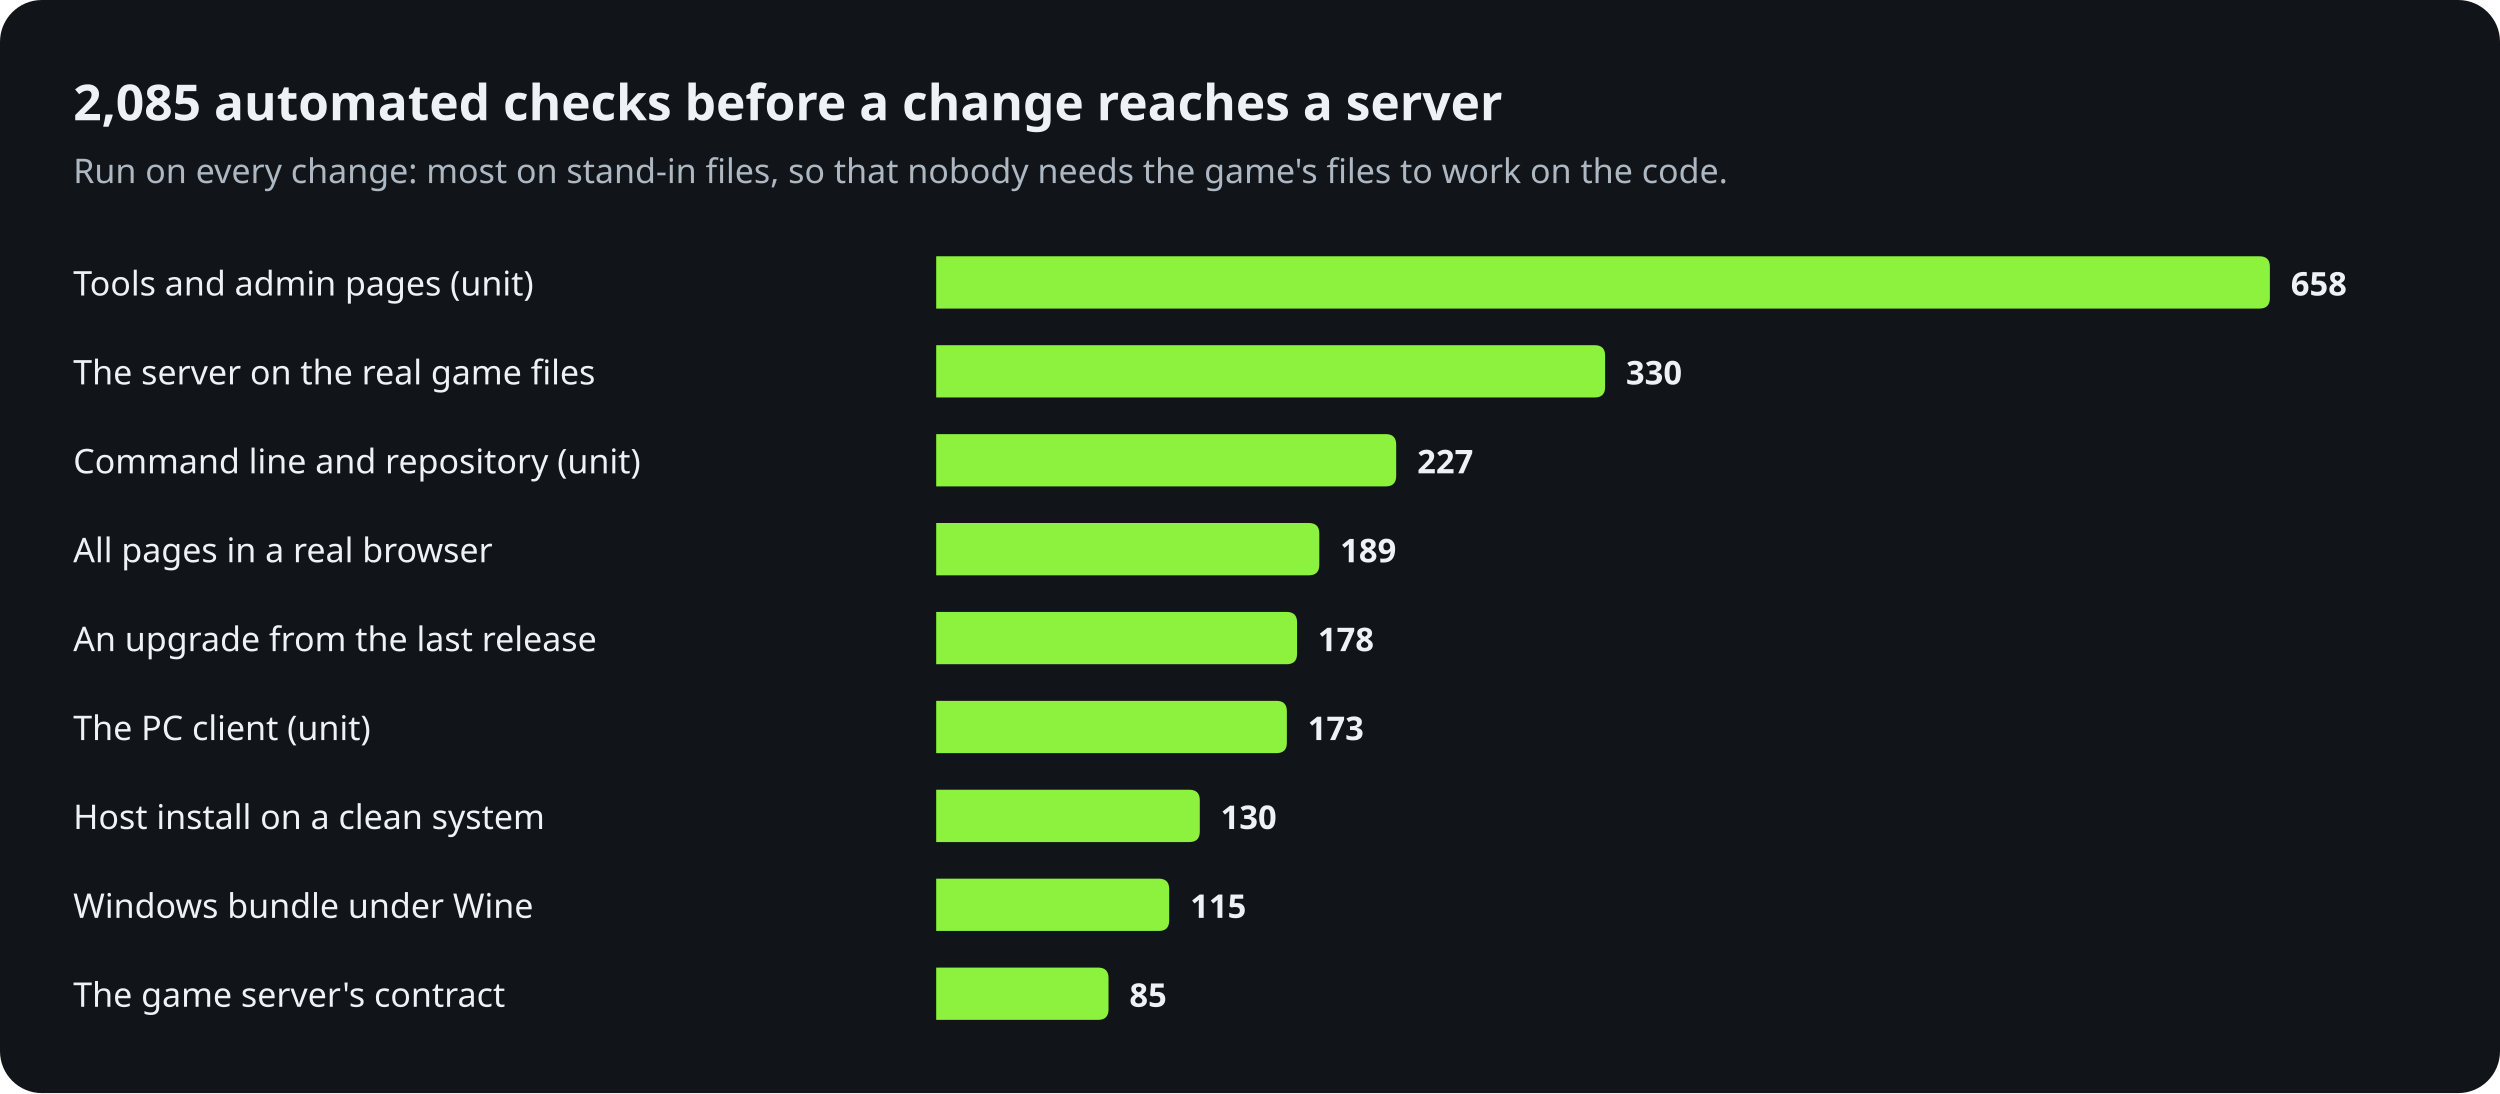
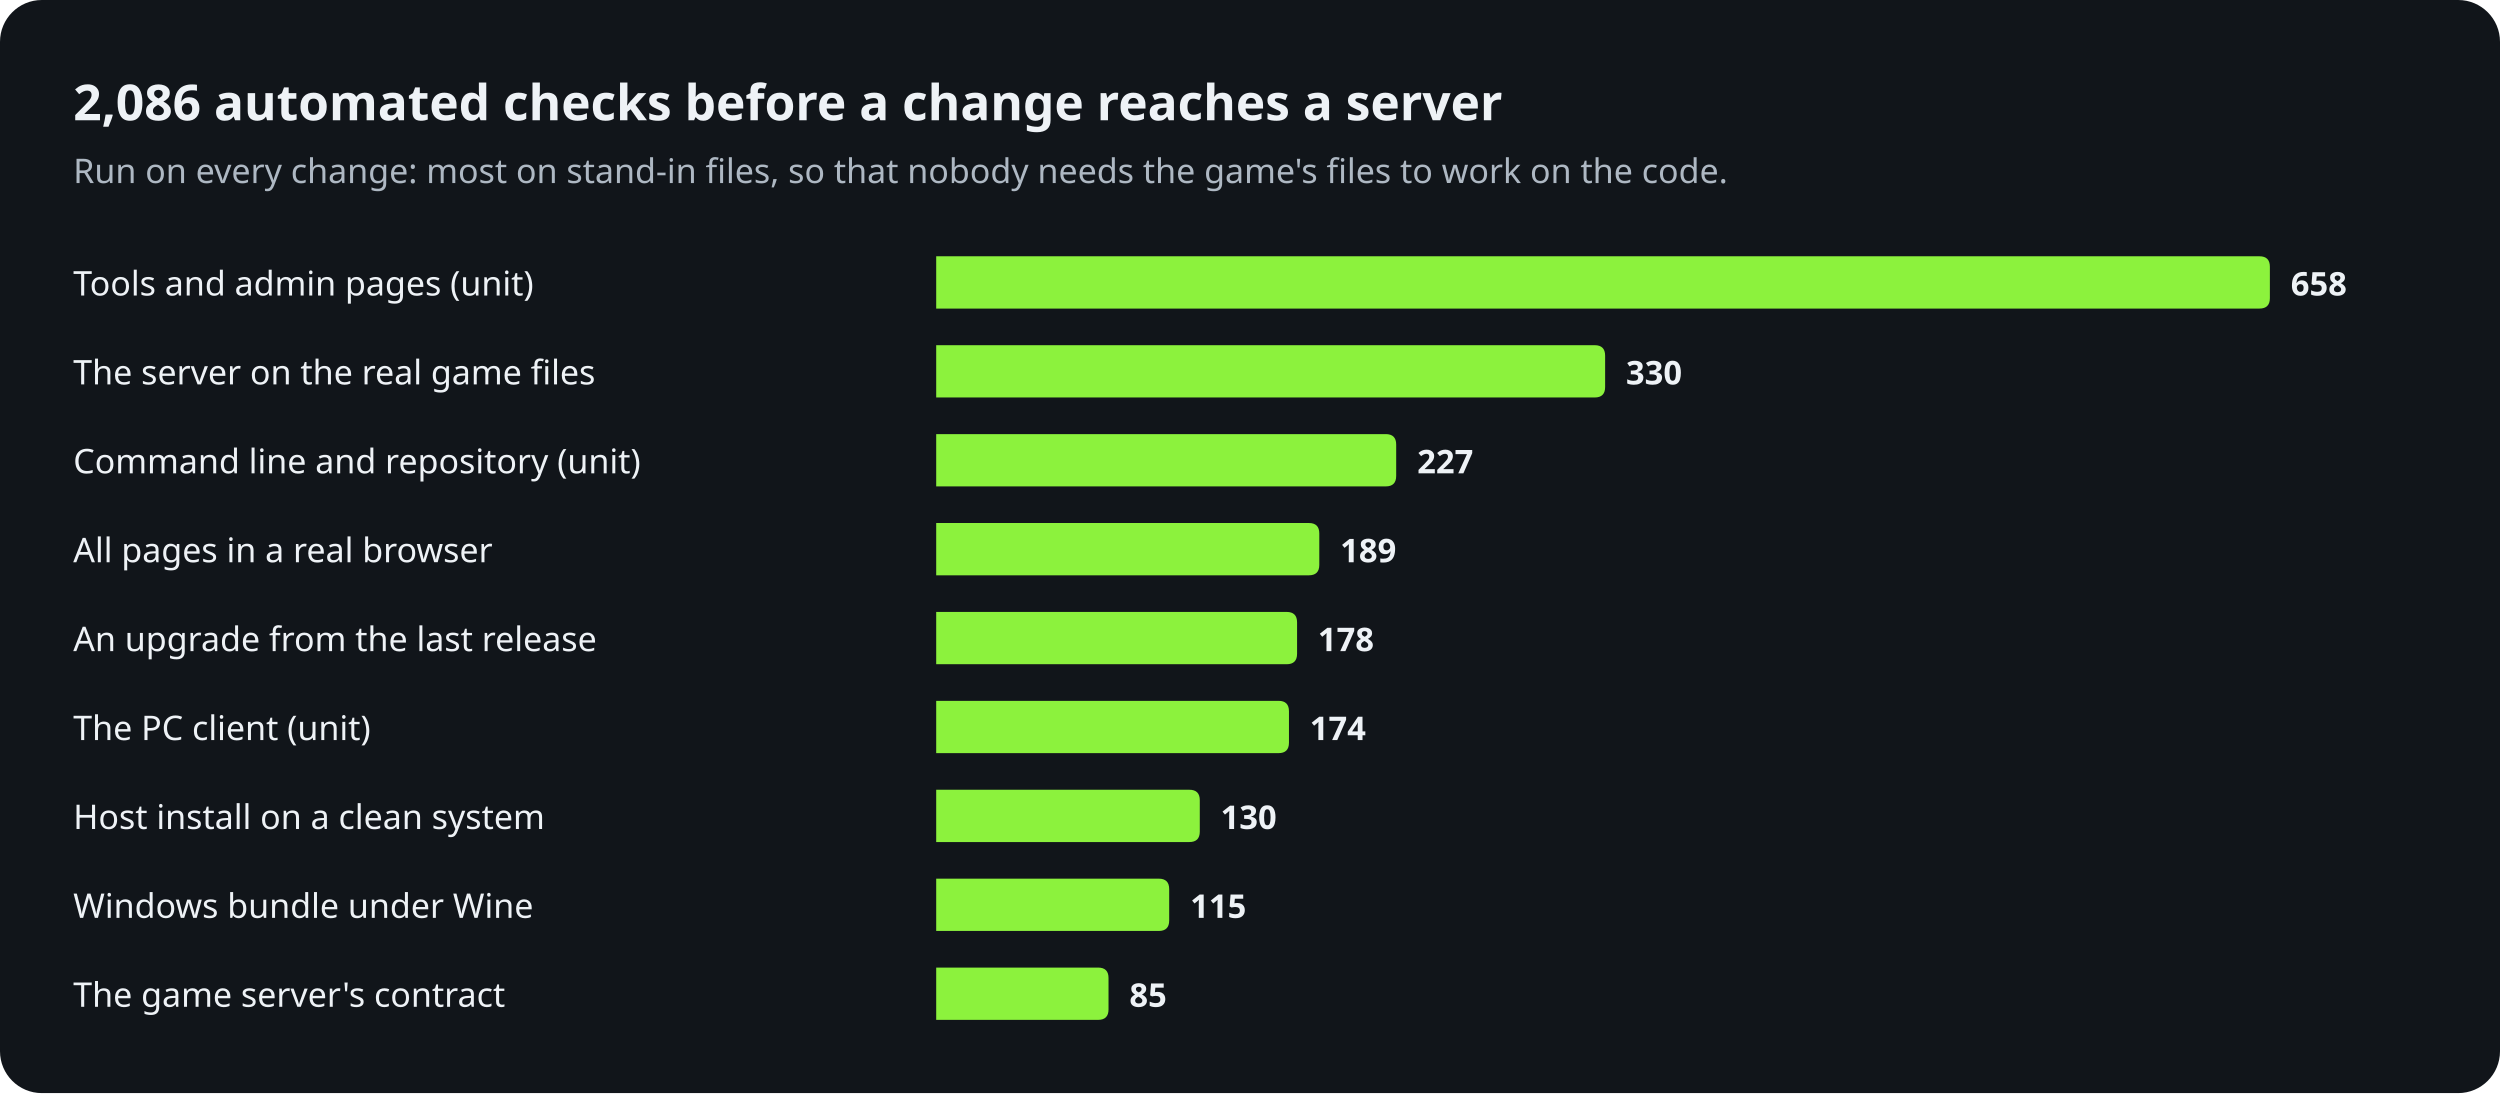
- <svg xmlns="http://www.w3.org/2000/svg" viewBox="-28 -28 956 418" width="956" height="418" font-family="-apple-system, BlinkMacSystemFont, 'Segoe UI', 'Noto Sans', 'Apple SD Gothic Neo', 'Malgun Gothic', 'Noto Sans KR', Helvetica, Arial, sans-serif" role="img" aria-label="2085 automated checks: Tools and admin pages (unit) 658; The server on the real game files 330; Command line and repository (unit) 227; All pages in a real browser 189; An upgrade from the last release 178; The PC client (unit) 173; Host install on a clean system 130; Windows bundle under Wine 115; The game server's contract 85">
+ <svg xmlns="http://www.w3.org/2000/svg" viewBox="-28 -28 956 418" width="956" height="418" font-family="-apple-system, BlinkMacSystemFont, 'Segoe UI', 'Noto Sans', 'Apple SD Gothic Neo', 'Malgun Gothic', 'Noto Sans KR', Helvetica, Arial, sans-serif" role="img" aria-label="2086 automated checks: Tools and admin pages (unit) 658; The server on the real game files 330; Command line and repository (unit) 227; All pages in a real browser 189; An upgrade from the last release 178; The PC client (unit) 174; Host install on a clean system 130; Windows bundle under Wine 115; The game server's contract 85">
  <rect x="-28" y="-28" width="956" height="418" rx="16" fill="#11151a" />
-   <text x="0" y="18" font-size="19" font-weight="700" fill="#eef2f6" text-anchor="start" data-box="0,900">2,085 automated checks before a change reaches a server</text>
+   <text x="0" y="18" font-size="19" font-weight="700" fill="#eef2f6" text-anchor="start" data-box="0,900">2,086 automated checks before a change reaches a server</text>
  <text x="0" y="42" font-size="13" fill="#aeb8c3" text-anchor="start" data-box="0,900">Run on every change: most on stand-in files, so that nobody needs the game's files to work on the code.</text>
  <text x="0" y="85" font-size="13" fill="#eef2f6" text-anchor="start" data-box="0,324">Tools and admin pages (unit)</text>
  <path d="M330.0,70.0 H836.0 Q840.0,70.0 840.0,74.0 V86.0 Q840.0,90.0 836.0,90.0 H330.0 Z" fill="#8cf23d" />
  <text x="848" y="85" font-size="12.5" font-weight="600" fill="#eef2f6" text-anchor="start" data-box="330,900">658</text>
  <text x="0" y="119" font-size="13" fill="#eef2f6" text-anchor="start" data-box="0,324">The server on the real game files</text>
  <path d="M330.0,104.0 H581.8 Q585.8,104.0 585.8,108.0 V120.0 Q585.8,124.0 581.8,124.0 H330.0 Z" fill="#8cf23d" />
  <text x="593.775" y="119" font-size="12.5" font-weight="600" fill="#eef2f6" text-anchor="start" data-box="330,900">330</text>
  <text x="0" y="153" font-size="13" fill="#eef2f6" text-anchor="start" data-box="0,324">Command line and repository (unit)</text>
  <path d="M330.0,138.0 H501.9 Q505.9,138.0 505.9,142.0 V154.0 Q505.9,158.0 501.9,158.0 H330.0 Z" fill="#8cf23d" />
  <text x="513.942" y="153" font-size="12.5" font-weight="600" fill="#eef2f6" text-anchor="start" data-box="330,900">227</text>
  <text x="0" y="187" font-size="13" fill="#eef2f6" text-anchor="start" data-box="0,324">All pages in a real browser</text>
  <path d="M330.0,172.0 H472.5 Q476.5,172.0 476.5,176.0 V188.0 Q476.5,192.0 472.5,192.0 H330.0 Z" fill="#8cf23d" />
  <text x="484.489" y="187" font-size="12.5" font-weight="600" fill="#eef2f6" text-anchor="start" data-box="330,900">189</text>
  <text x="0" y="221" font-size="13" fill="#eef2f6" text-anchor="start" data-box="0,324">An upgrade from the last release</text>
  <path d="M330.0,206.0 H464.0 Q468.0,206.0 468.0,210.0 V222.0 Q468.0,226.0 464.0,226.0 H330.0 Z" fill="#8cf23d" />
  <text x="475.964" y="221" font-size="12.5" font-weight="600" fill="#eef2f6" text-anchor="start" data-box="330,900">178</text>
  <text x="0" y="255" font-size="13" fill="#eef2f6" text-anchor="start" data-box="0,324">The PC client (unit)</text>
-   <path d="M330.0,240.0 H460.1 Q464.1,240.0 464.1,244.0 V256.0 Q464.1,260.0 460.1,260.0 H330.0 Z" fill="#8cf23d" />
-   <text x="472.088" y="255" font-size="12.5" font-weight="600" fill="#eef2f6" text-anchor="start" data-box="330,900">173</text>
+   <path d="M330.0,240.0 H460.9 Q464.9,240.0 464.9,244.0 V256.0 Q464.9,260.0 460.9,260.0 H330.0 Z" fill="#8cf23d" />
+   <text x="472.863" y="255" font-size="12.5" font-weight="600" fill="#eef2f6" text-anchor="start" data-box="330,900">174</text>
  <text x="0" y="289" font-size="13" fill="#eef2f6" text-anchor="start" data-box="0,324">Host install on a clean system</text>
  <path d="M330.0,274.0 H426.8 Q430.8,274.0 430.8,278.0 V290.0 Q430.8,294.0 426.8,294.0 H330.0 Z" fill="#8cf23d" />
  <text x="438.76" y="289" font-size="12.5" font-weight="600" fill="#eef2f6" text-anchor="start" data-box="330,900">130</text>
  <text x="0" y="323" font-size="13" fill="#eef2f6" text-anchor="start" data-box="0,324">Windows bundle under Wine</text>
  <path d="M330.0,308.0 H415.1 Q419.1,308.0 419.1,312.0 V324.0 Q419.1,328.0 415.1,328.0 H330.0 Z" fill="#8cf23d" />
  <text x="427.134" y="323" font-size="12.5" font-weight="600" fill="#eef2f6" text-anchor="start" data-box="330,900">115</text>
  <text x="0" y="357" font-size="13" fill="#eef2f6" text-anchor="start" data-box="0,324">The game server's contract</text>
  <path d="M330.0,342.0 H391.9 Q395.9,342.0 395.9,346.0 V358.0 Q395.9,362.0 391.9,362.0 H330.0 Z" fill="#8cf23d" />
  <text x="403.881" y="357" font-size="12.5" font-weight="600" fill="#eef2f6" text-anchor="start" data-box="330,900">85</text>
</svg>
